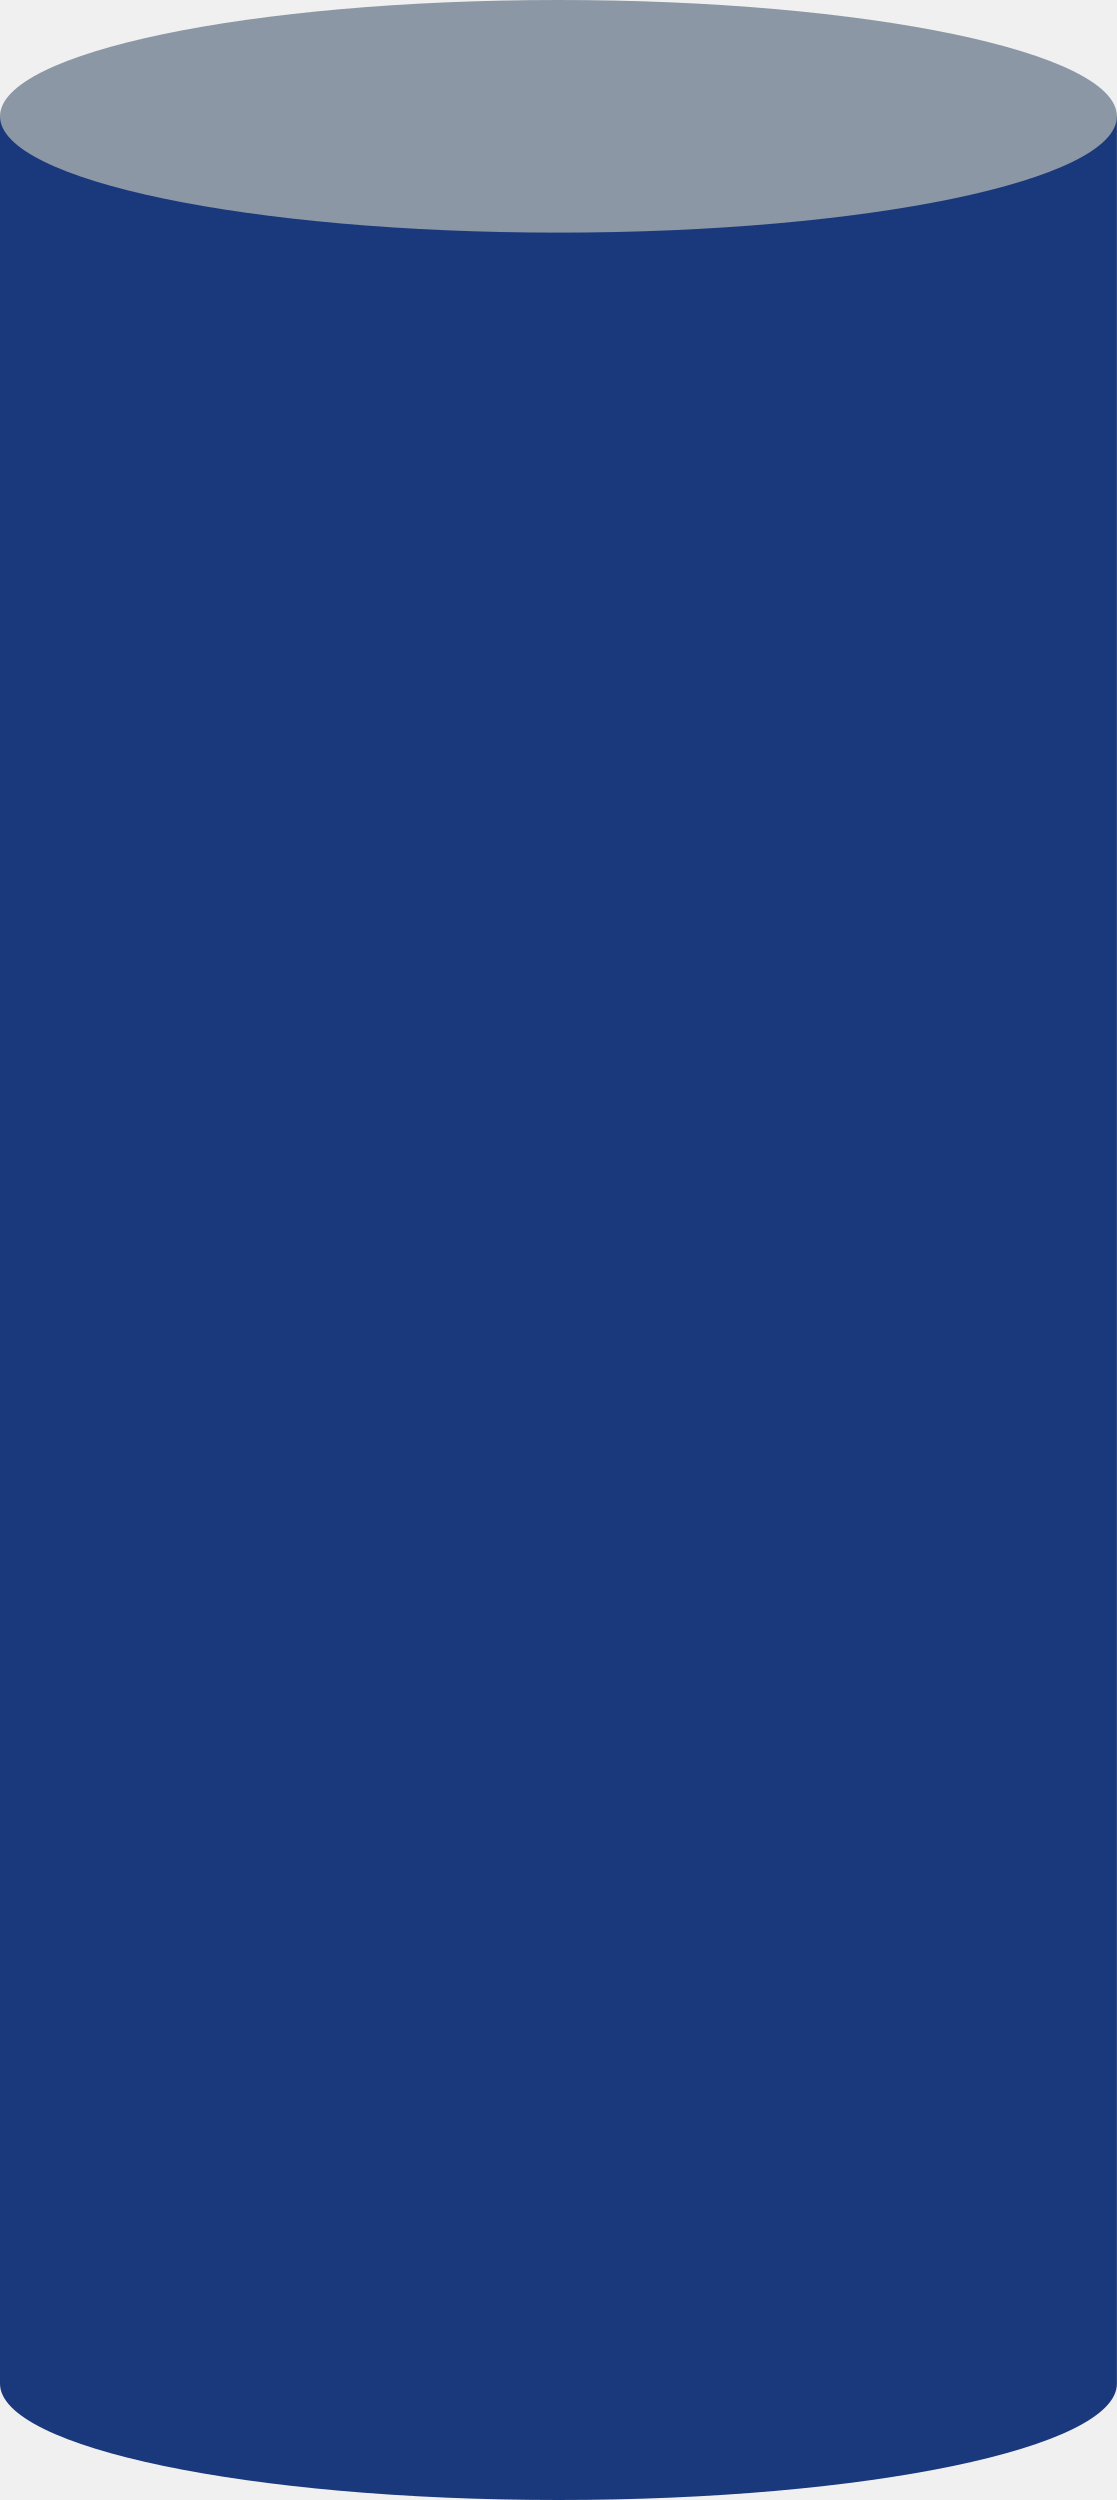
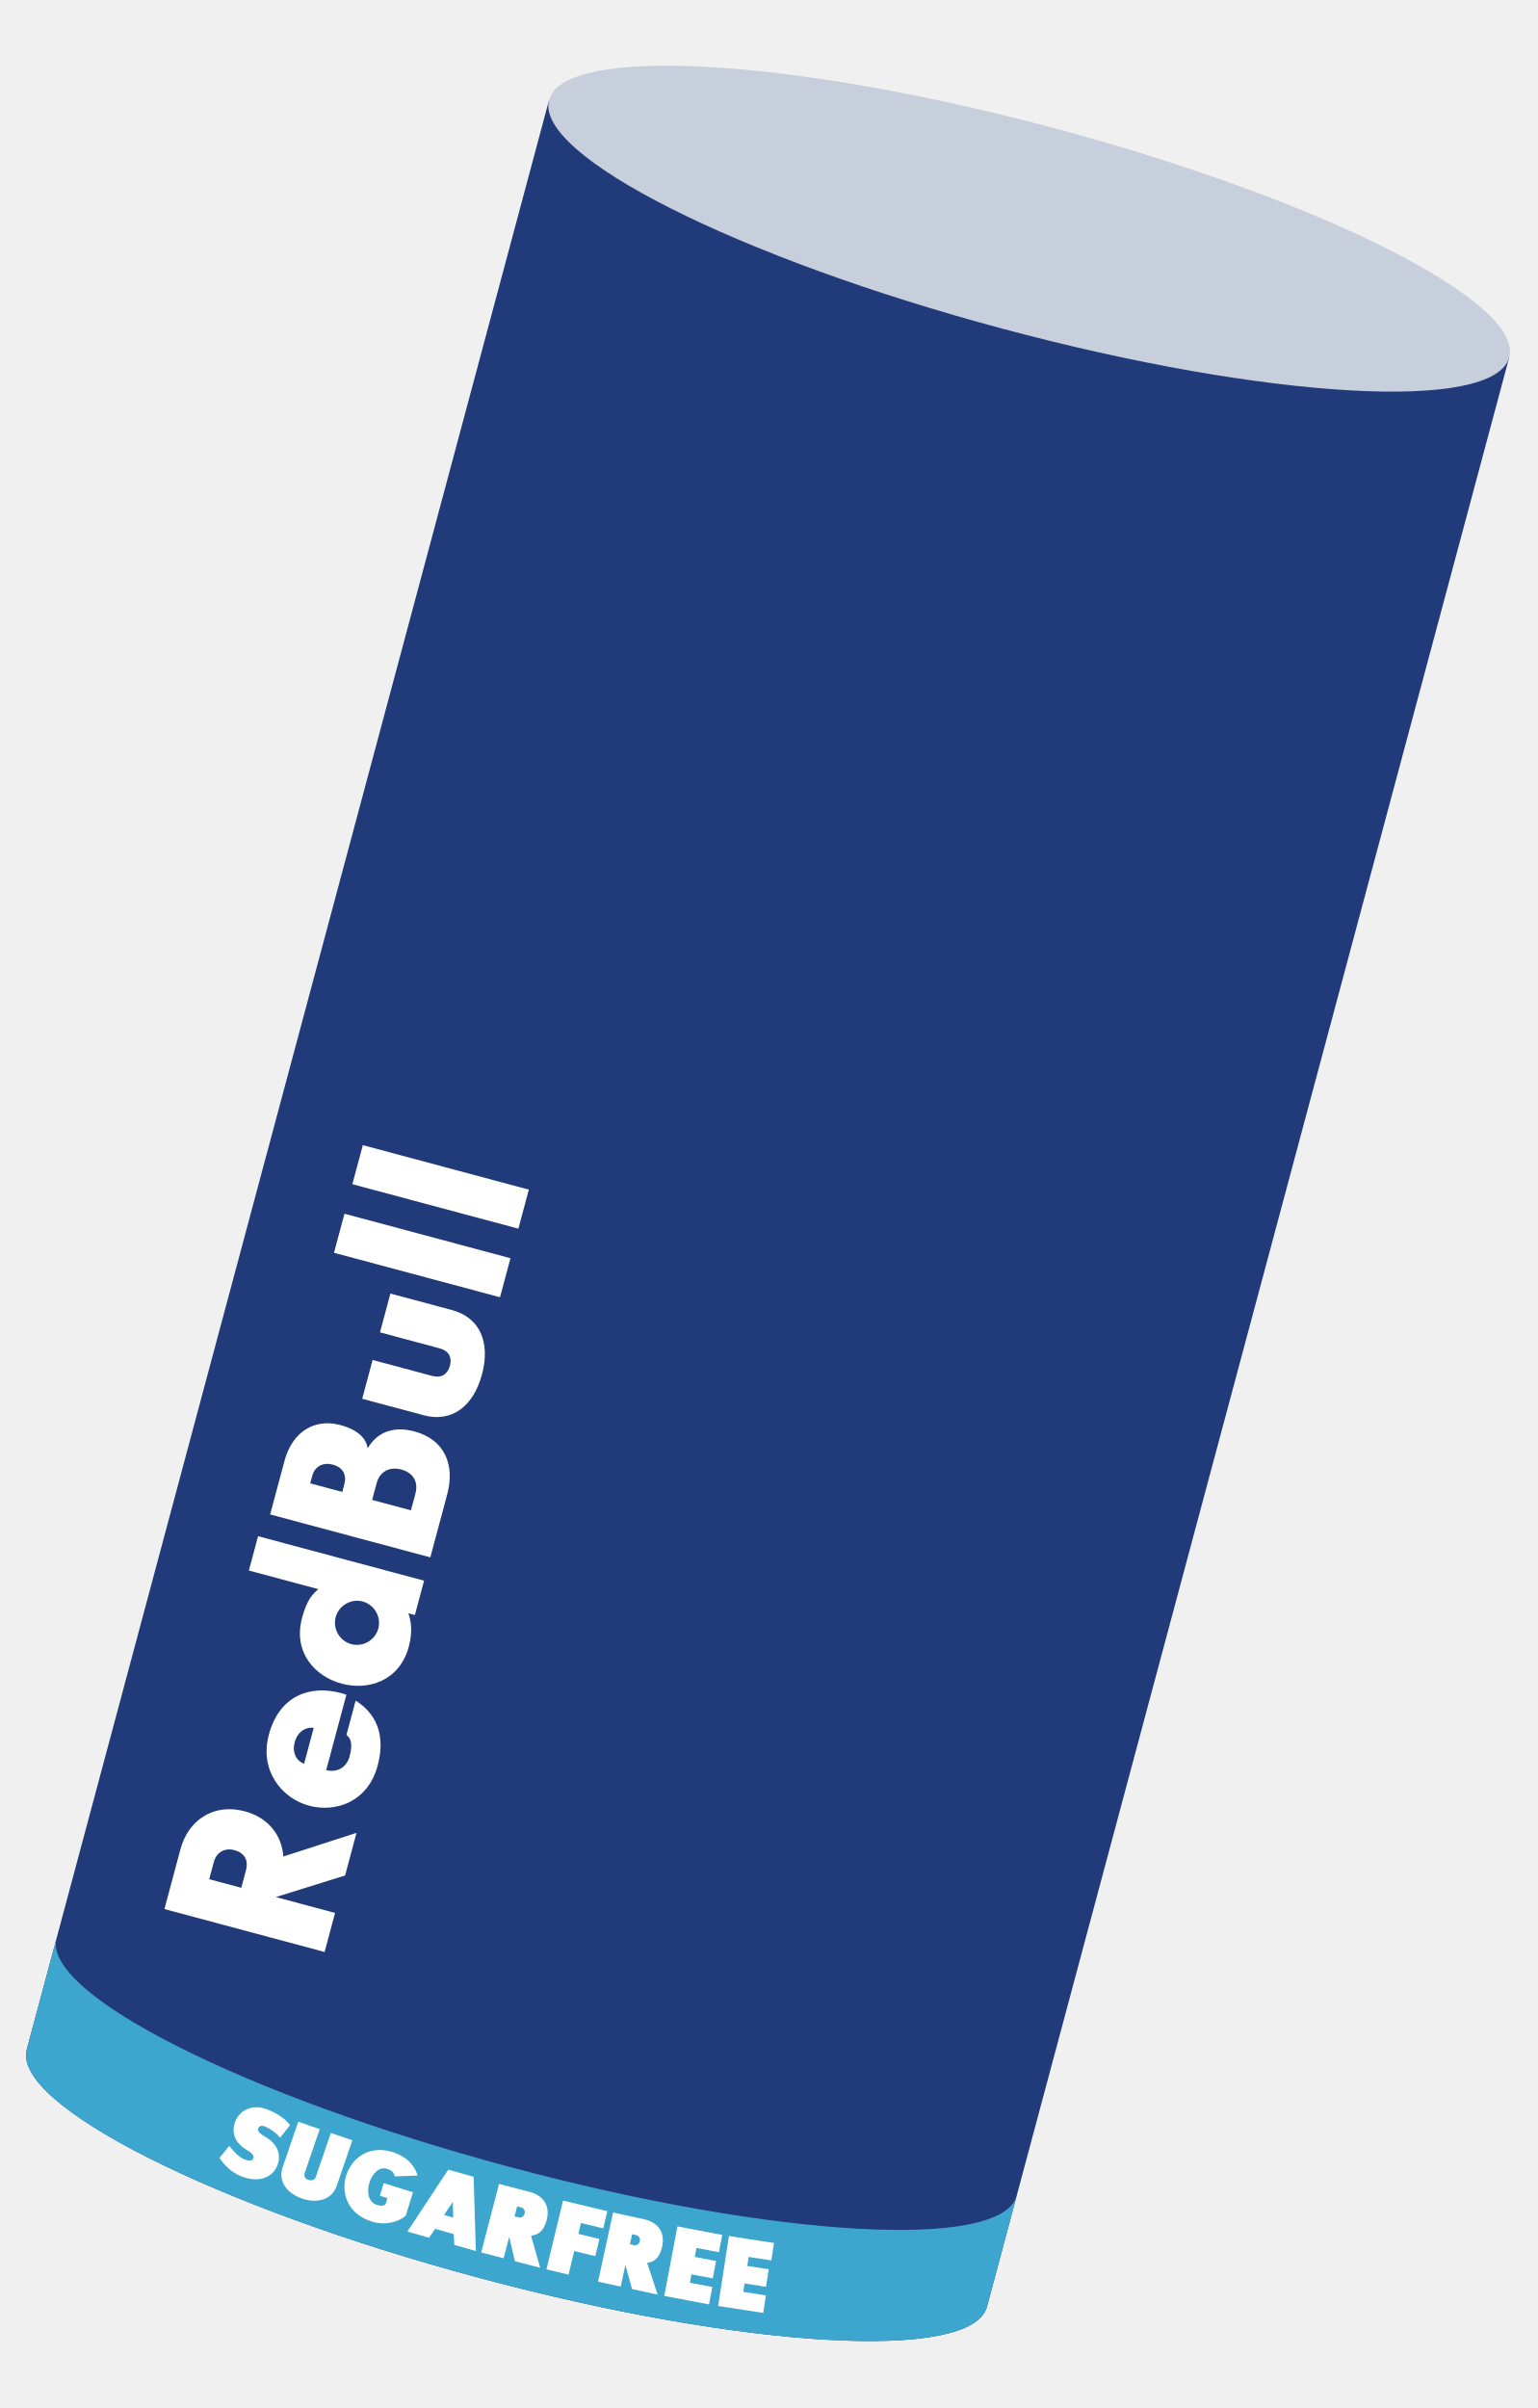
- <svg xmlns="http://www.w3.org/2000/svg" width="642" height="1437" viewBox="0 0 642 1437" fill="none">
-   <path d="M642 1370.14C642 1407.07 498.283 1437 321 1437C143.717 1437 0 1407.07 0 1370.14V66.857H642V1370.14Z" fill="#1A387C" />
-   <ellipse cx="321" cy="66.857" rx="321" ry="66.857" fill="#8B97A5" />
+ <svg xmlns="http://www.w3.org/2000/svg" width="993" height="1555" viewBox="0 0 993 1555" fill="none">
+   <path d="M637.428 1489.62C627.872 1525.28 481.305 1517 310.062 1471.12C138.82 1425.23 7.747 1359.12 17.304 1323.46L354.619 64.578L974.744 230.74L637.428 1489.62Z" fill="#213A7A" />
+   <ellipse cx="664.681" cy="147.66" rx="321" ry="66.857" transform="rotate(15 664.681 147.66)" fill="#C7CFDC" />
+   <path d="M36.734 1251.02C36.661 1251.24 36.592 1251.47 36.53 1251.7C26.974 1287.37 158.046 1353.48 329.289 1399.36C500.531 1445.24 647.098 1453.53 656.655 1417.86C656.716 1417.63 656.771 1417.4 656.821 1417.17L656.839 1417.17L637.428 1489.62C627.871 1525.28 481.304 1517 310.062 1471.12C138.819 1425.23 7.747 1359.12 17.304 1323.46L36.715 1251.01L36.734 1251.02Z" fill="#3DA6CF" />
+   <path d="M166.847 1374.24C166.201 1375.91 167.182 1377.45 170.832 1379.55C179.399 1384.37 181.8 1391.47 179.171 1398.28C176.288 1405.74 167.781 1410 155.96 1405.43C149.573 1402.97 144.581 1397.95 141.771 1393.5L148.05 1385.77C150.751 1389.08 154.233 1393.03 157.815 1394.42C160.919 1395.62 162.95 1395.51 163.619 1393.78C164.219 1392.23 162.986 1390.45 159.515 1388.42C151.389 1383.7 149.276 1376.92 151.951 1369.99C154.604 1363.13 162.569 1358.31 172.48 1362.14C179.405 1364.82 184.403 1368.39 187.338 1372.34L180.921 1380.43C178.738 1377.73 174.91 1374.68 170.671 1373.04C169.059 1372.41 167.331 1372.98 166.847 1374.24ZM206.505 1374.89L196.832 1403.1C196.064 1405.34 197.183 1407.01 199.242 1407.71C201.3 1408.42 203.268 1407.81 204.036 1405.57L213.709 1377.36L227.573 1382.11L217.506 1411.47C214.185 1421.16 204.01 1422.81 195.111 1419.76C186.09 1416.67 179.253 1409.18 182.574 1399.5L192.641 1370.13L206.505 1374.89ZM250.013 1400.55C244.82 1398.93 240.379 1403.72 238.608 1409.4C236.779 1415.26 237.742 1422.07 243.425 1423.84C246.419 1424.77 247.869 1424.42 248.964 1423.49L250.221 1419.45L245.333 1417.93L247.867 1409.8L266.746 1415.69L262.023 1430.84C257.746 1434.67 249.116 1437.41 240.073 1434.59C224.37 1429.7 220.115 1416.04 223.6 1404.85C227.086 1393.67 238.373 1384.99 253.403 1389.68C264.096 1393.01 268.236 1399.73 269.713 1404.88L254.927 1405.43C254.505 1403.56 253.679 1401.69 250.013 1400.55ZM289.525 1401.05L305.902 1405.7L307.338 1453.61L293.423 1449.66L293.069 1442.71L281.063 1439.3L277.108 1445.03L263.132 1441.06L289.525 1401.05ZM292.453 1421.91L286.797 1430.35L292.708 1432.03L292.453 1421.91ZM353.091 1433.53C351.157 1440.96 347.596 1443.21 342.965 1443.72L348.881 1464.44L332.53 1460.19L328.894 1444.43L325.283 1458.3L310.79 1454.53L322.3 1410.31L342.12 1415.46C350.419 1417.62 355.59 1423.93 353.091 1433.53ZM332.328 1431.23L334.682 1431.85C336.664 1432.36 338.27 1431.52 338.802 1429.48C339.318 1427.5 338.34 1425.92 336.358 1425.41L334.005 1424.79L332.328 1431.23ZM392.27 1427.92L389.601 1438.99L375.228 1435.53L373.534 1442.56L387.16 1445.84L384.491 1456.92L370.865 1453.63L367.192 1468.88L352.944 1465.44L363.649 1421.02L392.27 1427.92ZM427.674 1450.71C426.043 1458.21 422.577 1460.6 417.971 1461.31L424.724 1481.77L408.213 1478.18L403.94 1462.58L400.896 1476.59L386.262 1473.41L395.965 1428.76L415.978 1433.1C424.358 1434.93 429.781 1441.02 427.674 1450.71ZM406.835 1449.26L409.212 1449.78C411.213 1450.21 412.784 1449.31 413.233 1447.24C413.668 1445.24 412.626 1443.71 410.625 1443.27L408.248 1442.76L406.835 1449.26ZM466.455 1443.2L464.333 1454.4L449.807 1451.64L448.711 1457.43L462.481 1460.04L460.348 1471.29L446.577 1468.68L445.552 1474.09L460.077 1476.85L457.943 1488.1L429.019 1482.62L437.53 1437.72L466.455 1443.2ZM499.887 1448.43L498.15 1459.69L483.539 1457.44L482.641 1463.26L496.494 1465.39L494.747 1476.72L480.895 1474.58L480.056 1480.02L494.667 1482.27L492.92 1493.59L463.825 1489.11L470.791 1443.94L499.887 1448.43Z" fill="white" />
+   <path d="M216.403 1235.31L209.648 1260.52L106.197 1232.8L116.563 1194.11C121.532 1175.57 137.769 1164.24 158.053 1169.67C173.557 1173.82 182.094 1185.43 182.996 1198.87L230.263 1183.58L222.887 1211.11L178.152 1225.06L216.403 1235.31ZM155.84 1219.08L158.829 1207.92C160.77 1200.68 157.422 1196.37 151.337 1194.74C145.252 1193.11 139.818 1196 138.11 1202.37L135.12 1213.53L155.84 1219.08ZM210.677 1143.09C217.67 1144.81 223.839 1141.49 225.78 1134.25C227.954 1126.13 226.596 1122.51 223.758 1120.35L229.697 1098.18C238.59 1103.82 250.47 1115.7 243.909 1140.19C237.62 1163.66 216.798 1170.66 199.557 1166.04C182.315 1161.42 167.369 1143.6 173.62 1120.27C180.608 1094.19 201.012 1088.17 220.138 1093.29C221.297 1093.6 222.601 1093.95 223.721 1094.41L210.677 1143.09ZM202.622 1115.77C198.448 1115.12 192.407 1117.38 190.349 1125.06C188.292 1132.74 192.392 1137.72 196.41 1138.95L202.622 1115.77ZM160.735 1014.19L166.675 992.025L273.893 1020.75L267.953 1042.92L263.751 1041.8C265.177 1045.75 266.84 1052.87 264.045 1063.3C258.105 1085.47 237.912 1091.86 220.671 1087.24C203.429 1082.62 189.138 1066.99 195.077 1044.82C198.261 1032.94 202.072 1029.15 205.651 1026.23L160.735 1014.19ZM226.885 1061.73C234.419 1063.75 242.319 1059.19 244.338 1051.66C246.356 1044.12 241.796 1036.22 234.261 1034.2C226.727 1032.19 218.827 1036.75 216.809 1044.28C214.79 1051.81 219.351 1059.71 226.885 1061.73ZM219.767 920.225C231.938 923.486 236.569 929.386 237.49 935.223C242.921 925.963 252.803 920.381 267.582 924.341C287.576 929.698 293.847 946.286 288.838 964.977L277.929 1005.69L174.478 977.971L183.757 943.343C188.765 924.652 203.105 915.761 219.767 920.225ZM221.078 963.437L222.359 958.655C224.067 952.28 221.455 947.543 214.935 945.796C208.849 944.165 203.348 946.729 201.64 953.104L200.359 957.885L221.078 963.437ZM265.414 975.317L268.326 964.45C270.189 957.495 267.385 951.153 259.126 948.94C251.158 946.805 245.124 950.779 243.26 957.734L240.348 968.6L265.414 975.317ZM240.652 878.215L279.048 888.503C285.278 890.172 289.146 887.326 290.583 881.965C291.98 876.749 290.198 872.39 283.823 870.681L245.427 860.393L252.144 835.328L291.843 845.965C310.099 850.857 316.815 866.943 311.302 887.517C305.789 908.091 291.891 918.81 273.635 913.918L233.936 903.28L240.652 878.215ZM329.692 812.511L322.936 837.721L215.719 808.993L222.474 783.782L329.692 812.511ZM341.558 768.223L334.803 793.434L227.585 764.705L234.341 739.495L341.558 768.223Z" fill="white" />
</svg>
